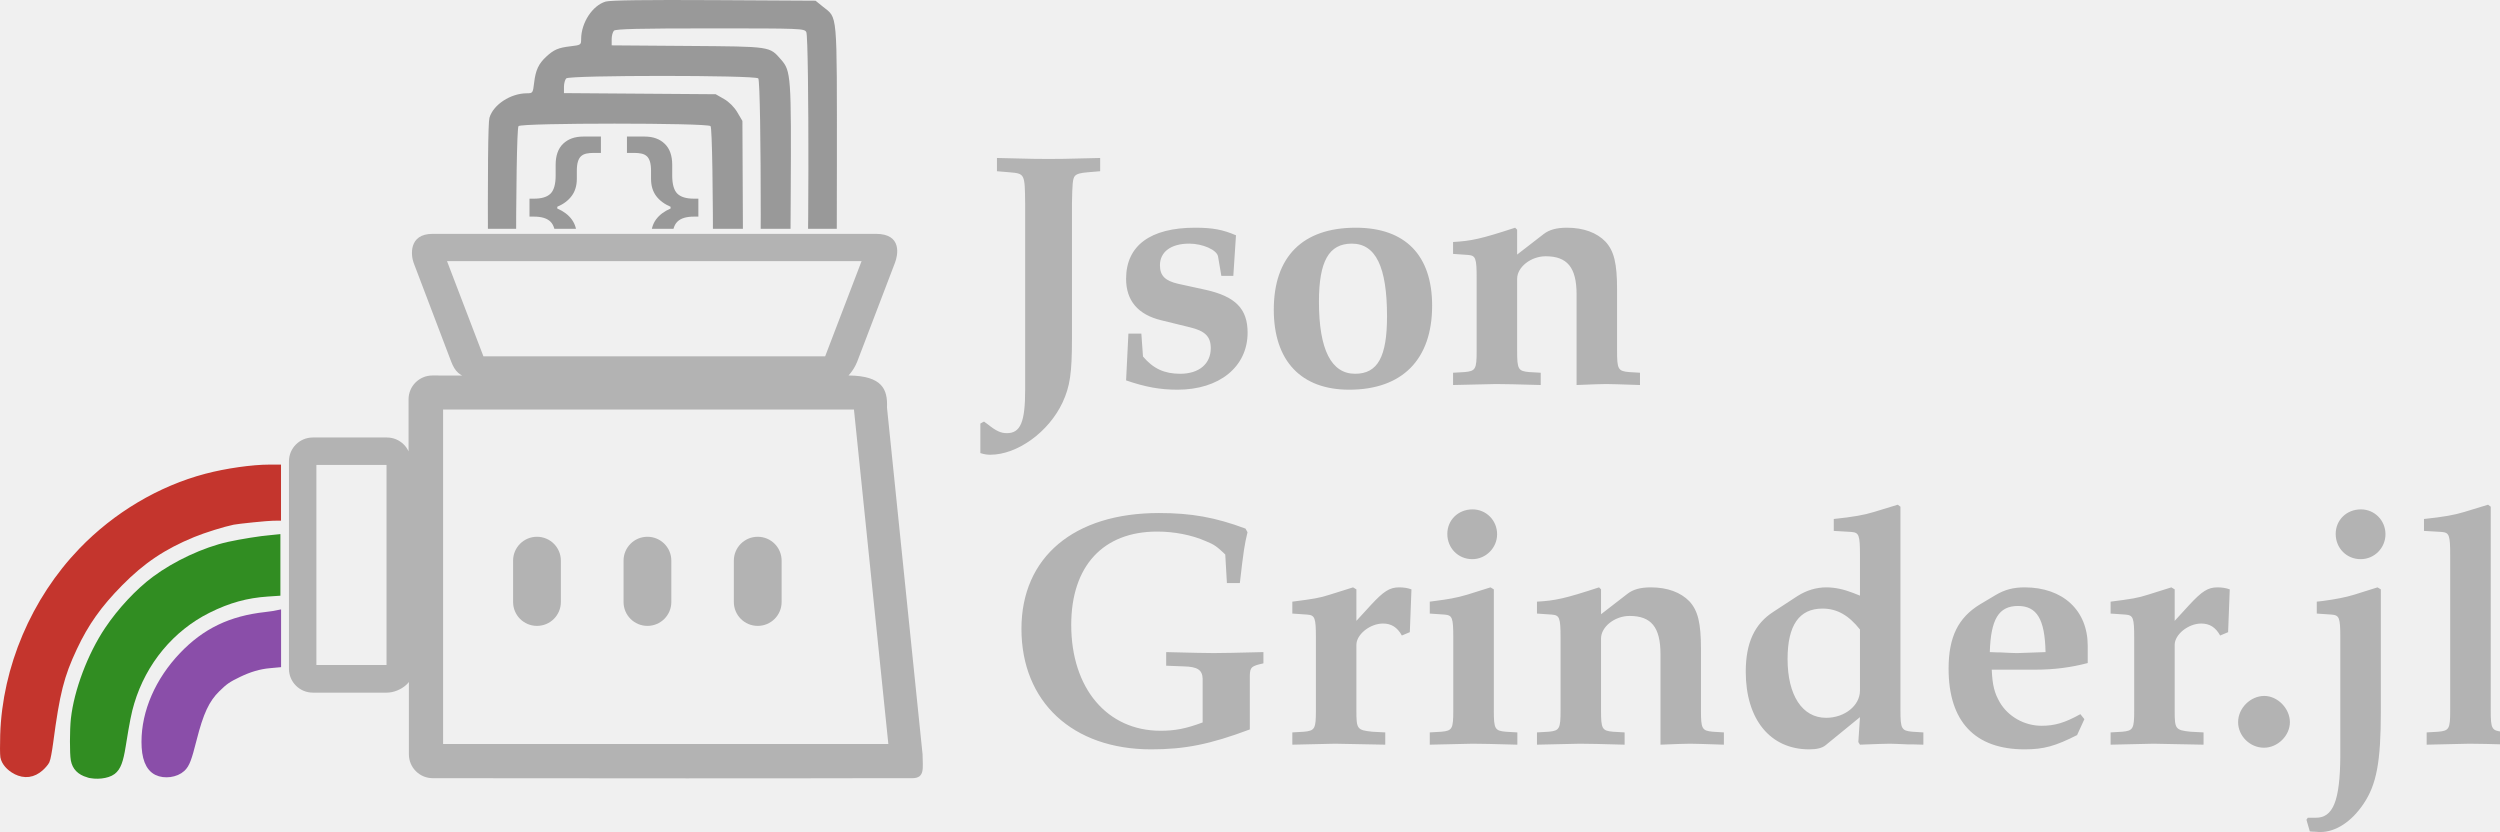
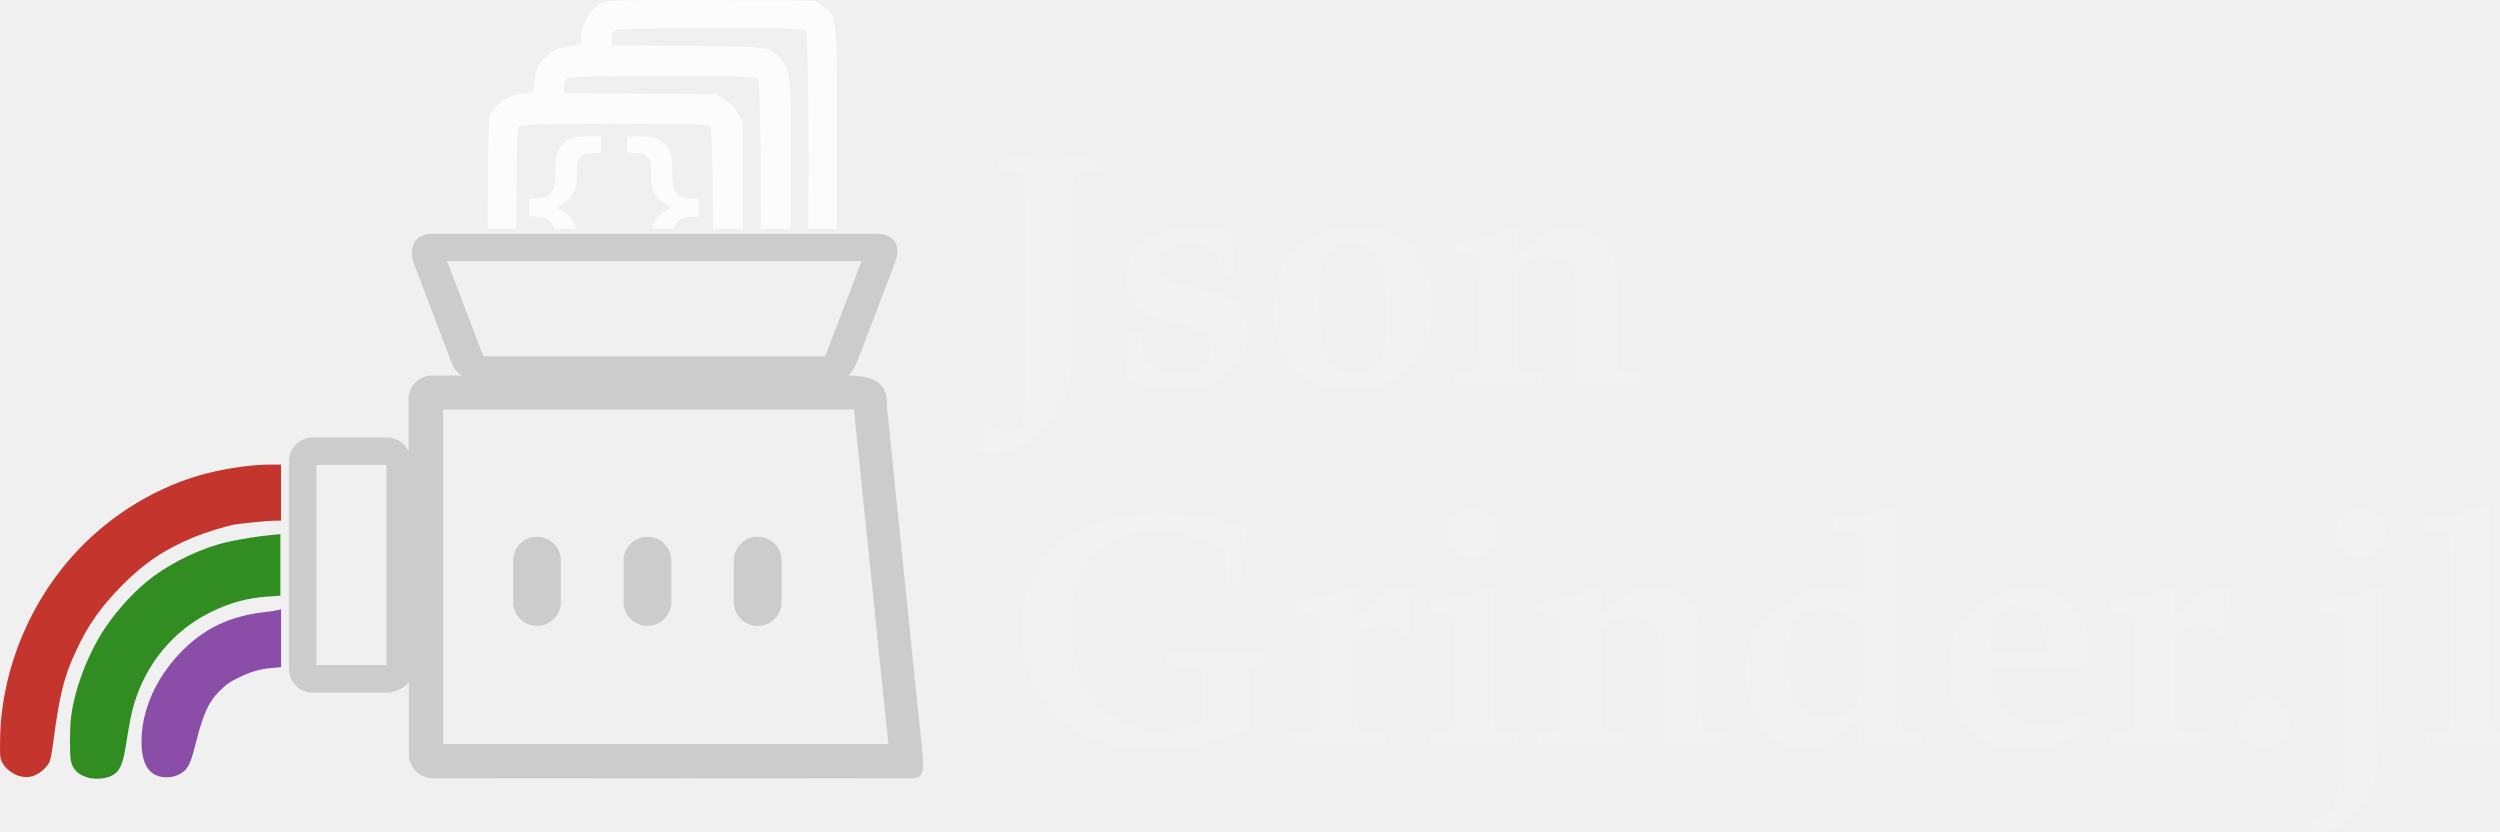
<svg xmlns="http://www.w3.org/2000/svg" height="213.63" width="642.632" xml:space="preserve" viewBox="0 0 642.632 213.63" y="0px" x="0px" id="Layer_1" version="1.1">
  <defs id="defs1128">
    <clipPath id="clipPath896" clipPathUnits="userSpaceOnUse">
      <rect y="143.024" x="267.656" height="128.339" width="234.029" id="rect898" style="display:block;fill:#ffffff;fill-opacity:1;stroke:#ffffff;stroke-width:10;stroke-miterlimit:4;stroke-dasharray:none;stroke-opacity:1" />
    </clipPath>
    <clipPath clipPathUnits="userSpaceOnUse" id="clipPath896-4">
      <rect style="display:none;fill:#ffffff;fill-opacity:1;stroke:#ffffff;stroke-width:10;stroke-miterlimit:4;stroke-dasharray:none;stroke-opacity:1" id="rect898-5" width="234.029" height="128.339" x="267.656" y="143.024" d="M 267.656,143.024 H 501.685 V 271.363 H 267.656 Z" />
    </clipPath>
    <clipPath id="clipath_lpe_path-effect2282" clipPathUnits="userSpaceOnUse">
      <rect y="143.024" x="267.656" height="128.339" width="234.029" id="rect2284" style="display:block;fill:#ffffff;fill-opacity:1;stroke:#ffffff;stroke-width:10;stroke-miterlimit:4;stroke-dasharray:none;stroke-opacity:1" />
    </clipPath>
    <clipPath clipPathUnits="userSpaceOnUse" id="clipPath896-1">
      <rect style="display:none;fill:#ffffff;fill-opacity:1;stroke:#ffffff;stroke-width:10;stroke-miterlimit:4;stroke-dasharray:none;stroke-opacity:1" id="rect898-1" width="234.029" height="128.339" x="267.656" y="143.024" d="M 267.656,143.024 H 501.685 V 271.363 H 267.656 Z" />
      <path id="lpe_path-effect900-1" style="fill-rule:evenodd" class="powerclip" d="M 284.965,-5 H 500.988 V 258.338 H 284.965 Z M 267.656,143.024 V 271.363 H 501.685 V 143.024 Z" />
    </clipPath>
    <clipPath id="clipath_lpe_path-effect2432" clipPathUnits="userSpaceOnUse">
      <rect y="143.024" x="267.656" height="128.339" width="234.029" id="rect2434" style="display:block;fill:#ffffff;fill-opacity:1;stroke:#ffffff;stroke-width:10;stroke-miterlimit:4;stroke-dasharray:none;stroke-opacity:1" />
    </clipPath>
    <clipPath clipPathUnits="userSpaceOnUse" id="clipPath896-5">
      <rect style="display:none;fill:#ffffff;fill-opacity:1;stroke:#ffffff;stroke-width:10;stroke-miterlimit:4;stroke-dasharray:none;stroke-opacity:1" id="rect898-54" width="234.029" height="128.339" x="267.656" y="143.024" d="M 267.656,143.024 H 501.685 V 271.363 H 267.656 Z" />
      <path id="lpe_path-effect900-4" style="fill-rule:evenodd" class="powerclip" d="M 284.965,-5 H 500.988 V 258.338 H 284.965 Z M 267.656,143.024 V 271.363 H 501.685 V 143.024 Z" />
    </clipPath>
    <clipPath id="clipath_lpe_path-effect2573" clipPathUnits="userSpaceOnUse">
      <rect y="143.024" x="267.656" height="128.339" width="234.029" id="rect2575" style="display:block;fill:#ffffff;fill-opacity:1;stroke:#ffffff;stroke-width:10;stroke-miterlimit:4;stroke-dasharray:none;stroke-opacity:1" />
    </clipPath>
    <clipPath id="clipath_lpe_path-effect1674" clipPathUnits="userSpaceOnUse">
      <rect d="M 283.545,135.045 H 500.575 V 301.738 H 283.545 Z" ry="0" y="135.045" x="283.545" height="166.693" width="217.03" id="rect1683" style="display:none;fill:#ffffff;fill-opacity:1;stroke:#ffffff;stroke-width:1.09" />
    </clipPath>
    <clipPath id="clipath_lpe_path-effect1676" clipPathUnits="userSpaceOnUse">
      <rect style="display:block;fill:#ffffff;fill-opacity:1;stroke:#ffffff;stroke-width:0.999" id="rect1688" width="211.182" height="143.917" x="344.874" y="140.774" ry="0" />
    </clipPath>
    <clipPath clipPathUnits="userSpaceOnUse" id="clipath_lpe_path-effect1672">
      <rect style="display:block;fill:#ffffff;fill-opacity:1;stroke:#ffffff;stroke-width:1.09" id="rect1731" width="217.03" height="166.693" x="283.545" y="135.045" ry="0" />
    </clipPath>
    <clipPath id="clipPath881" clipPathUnits="userSpaceOnUse">
      <rect d="M 283.545,135.045 H 500.575 V 301.738 H 283.545 Z" ry="0" y="135.045" x="283.545" height="166.693" width="217.03" id="rect883" style="display:none;fill:#ffffff;fill-opacity:1;stroke:#ffffff;stroke-width:1.09" />
    </clipPath>
    <clipPath id="clipPath889" clipPathUnits="userSpaceOnUse">
      <rect style="display:block;fill:#ffffff;fill-opacity:1;stroke:#ffffff;stroke-width:0.999" id="rect891" width="211.182" height="143.917" x="344.874" y="140.774" ry="0" />
    </clipPath>
    <clipPath clipPathUnits="userSpaceOnUse" id="clipath_lpe_path-effect900">
      <rect style="display:block;fill:#ffffff;fill-opacity:1;stroke:#ffffff;stroke-width:1.09" id="rect1859" width="217.03" height="166.693" x="283.545" y="135.045" ry="0" />
      <path id="lpe_path-effect900-3" style="fill-rule:evenodd" class="powerclip" d="M 284.965,-5 H 500.988 V 258.338 H 284.965 Z" />
    </clipPath>
    <clipPath id="clipPath881-0" clipPathUnits="userSpaceOnUse">
      <rect d="M 283.545,135.045 H 500.575 V 301.738 H 283.545 Z" ry="0" y="135.045" x="283.545" height="166.693" width="217.03" id="rect883-7" style="display:none;fill:#ffffff;fill-opacity:1;stroke:#ffffff;stroke-width:1.09" />
      <path d="M 284.965,-5 H 500.988 V 258.338 H 284.965 Z" class="powerclip" style="fill-rule:evenodd" id="lpe_path-effect885" />
    </clipPath>
    <clipPath id="clipPath889-8" clipPathUnits="userSpaceOnUse">
      <rect style="display:none;fill:#ffffff;fill-opacity:1;stroke:#ffffff;stroke-width:0.999" id="rect891-2" width="211.182" height="143.917" x="344.874" y="140.774" ry="0" />
      <path d="M 370.029,88.773 H 477.027 V 171.224 H 370.029 Z M 344.874,140.774 V 284.691 H 556.055 V 140.774 Z" class="powerclip" style="fill-rule:evenodd" id="lpe_path-effect893" />
    </clipPath>
    <clipPath clipPathUnits="userSpaceOnUse" id="clipath_lpe_path-effect900-7">
      <rect style="display:none;fill:#ffffff;fill-opacity:1;stroke:#ffffff;stroke-width:1.09" id="rect1859-5" width="217.03" height="166.693" x="283.545" y="135.045" ry="0" d="M 283.545,135.045 H 500.575 V 301.738 H 283.545 Z" />
      <path id="lpe_path-effect900" style="fill-rule:evenodd" class="powerclip" d="M 284.965,-5 H 500.988 V 258.338 H 284.965 Z" />
    </clipPath>
    <clipPath id="clipath_lpe_path-effect2060" clipPathUnits="userSpaceOnUse">
      <rect d="M 283.545,135.045 H 500.575 V 301.738 H 283.545 Z" ry="0" y="135.045" x="283.545" height="166.693" width="217.03" id="rect2066" style="display:none;fill:#ffffff;fill-opacity:1;stroke:#ffffff;stroke-width:1.09" />
      <path d="M 284.965,-5 H 500.988 V 258.338 H 284.965 Z m -1.42,140.045 V 301.738 H 500.575 V 135.045 Z" class="powerclip" style="fill-rule:evenodd" id="lpe_path-effect2060" />
    </clipPath>
    <clipPath clipPathUnits="userSpaceOnUse" id="clipath_lpe_path-effect2062">
      <rect style="display:none;fill:#ffffff;fill-opacity:1;stroke:#ffffff;stroke-width:1.09" id="rect2071" width="217.03" height="166.693" x="283.545" y="135.045" ry="0" d="M 283.545,135.045 H 500.575 V 301.738 H 283.545 Z" />
      <path id="lpe_path-effect2062" style="fill-rule:evenodd" class="powerclip" d="M 284.965,-5 H 500.988 V 258.338 H 284.965 Z m -1.42,140.045 V 301.738 H 500.575 V 135.045 Z" />
    </clipPath>
    <clipPath clipPathUnits="userSpaceOnUse" id="clipath_lpe_path-effect2064">
      <rect ry="0" y="140.774" x="344.874" height="143.917" width="211.182" id="rect2076" style="display:none;fill:#ffffff;fill-opacity:1;stroke:#ffffff;stroke-width:0.999" />
      <path id="lpe_path-effect2064" style="fill-rule:evenodd" class="powerclip" d="M 370.029,88.773 H 477.027 V 171.224 H 370.029 Z M 344.874,140.774 V 284.691 H 556.055 V 140.774 Z" />
    </clipPath>
  </defs>
  <g transform="translate(371.2907,-73.36169)" id="g1095">
</g>
  <g transform="translate(371.2907,-73.36169)" id="g1097">
</g>
  <g transform="translate(371.2907,-73.36169)" id="g1099">
</g>
  <g transform="translate(371.2907,-73.36169)" id="g1101">
</g>
  <g transform="translate(371.2907,-73.36169)" id="g1103">
</g>
  <g transform="translate(371.2907,-73.36169)" id="g1105">
</g>
  <g transform="translate(371.2907,-73.36169)" id="g1107">
</g>
  <g transform="translate(371.2907,-73.36169)" id="g1109">
</g>
  <g transform="translate(371.2907,-73.36169)" id="g1111">
</g>
  <g transform="translate(371.2907,-73.36169)" id="g1113">
</g>
  <g transform="translate(371.2907,-73.36169)" id="g1115">
</g>
  <g transform="translate(371.2907,-73.36169)" id="g1117">
</g>
  <g transform="translate(371.2907,-73.36169)" id="g1119">
</g>
  <g transform="translate(371.2907,-73.36169)" id="g1121">
</g>
  <g transform="translate(371.2907,-73.36169)" id="g1123">
</g>
  <g id="g1095-2" transform="matrix(0.5337479,0,0,0.5337479,302.8496,117.2656)" />
  <g id="g1097-5" transform="matrix(0.5337479,0,0,0.5337479,302.8496,117.2656)" />
  <g id="g1099-8" transform="matrix(0.5337479,0,0,0.5337479,302.8496,117.2656)" />
  <g id="g1101-3" transform="matrix(0.5337479,0,0,0.5337479,302.8496,117.2656)" />
  <g id="g1103-4" transform="matrix(0.5337479,0,0,0.5337479,302.8496,117.2656)" />
  <g id="g1105-3" transform="matrix(0.5337479,0,0,0.5337479,302.8496,117.2656)" />
  <g id="g1107-3" transform="matrix(0.5337479,0,0,0.5337479,302.8496,117.2656)" />
  <g id="g1109-9" transform="matrix(0.5337479,0,0,0.5337479,302.8496,117.2656)" />
  <g id="g1111-4" transform="matrix(0.5337479,0,0,0.5337479,302.8496,117.2656)" />
  <g id="g1113-2" transform="matrix(0.5337479,0,0,0.5337479,302.8496,117.2656)" />
  <g id="g1115-3" transform="matrix(0.5337479,0,0,0.5337479,302.8496,117.2656)" />
  <g id="g1117-3" transform="matrix(0.5337479,0,0,0.5337479,302.8496,117.2656)" />
  <g id="g1119-4" transform="matrix(0.5337479,0,0,0.5337479,302.8496,117.2656)" />
  <g id="g1121-5" transform="matrix(0.5337479,0,0,0.5337479,302.8496,117.2656)" />
  <g id="g1123-7" transform="matrix(0.5337479,0,0,0.5337479,302.8496,117.2656)" />
  <g id="g1095-0" transform="matrix(0.6442562,0,0,0.6442562,-9.715511,-39.7778)" />
  <g id="g1097-2" transform="matrix(0.6442562,0,0,0.6442562,-9.715511,-39.7778)" />
  <g id="g1099-6" transform="matrix(0.6442562,0,0,0.6442562,-9.715511,-39.7778)" />
  <g id="g1101-2" transform="matrix(0.6442562,0,0,0.6442562,-9.715511,-39.7778)" />
  <g id="g1103-6" transform="matrix(0.6442562,0,0,0.6442562,-9.715511,-39.7778)" />
  <g id="g1105-4" transform="matrix(0.6442562,0,0,0.6442562,-9.715511,-39.7778)" />
  <g id="g1107-2" transform="matrix(0.6442562,0,0,0.6442562,-9.715511,-39.7778)" />
  <g id="g1109-5" transform="matrix(0.6442562,0,0,0.6442562,-9.715511,-39.7778)" />
  <g id="g1111-46" transform="matrix(0.6442562,0,0,0.6442562,-9.715511,-39.7778)" />
  <g id="g1113-5" transform="matrix(0.6442562,0,0,0.6442562,-9.715511,-39.7778)" />
  <g id="g1115-4" transform="matrix(0.6442562,0,0,0.6442562,-9.715511,-39.7778)" />
  <g id="g1117-4" transform="matrix(0.6442562,0,0,0.6442562,-9.715511,-39.7778)" />
  <g id="g1119-0" transform="matrix(0.6442562,0,0,0.6442562,-9.715511,-39.7778)" />
  <g id="g1121-6" transform="matrix(0.6442562,0,0,0.6442562,-9.715511,-39.7778)" />
  <g id="g1123-5" transform="matrix(0.6442562,0,0,0.6442562,-9.715511,-39.7778)" />
  <g id="g1095-4" transform="matrix(0.6055494,0,0,0.6055494,7.57294,-26.71222)" />
  <g id="g1097-6" transform="matrix(0.6055494,0,0,0.6055494,7.57294,-26.71222)" />
  <g id="g1099-84" transform="matrix(0.6055494,0,0,0.6055494,7.57294,-26.71222)" />
  <g id="g1101-9" transform="matrix(0.6055494,0,0,0.6055494,7.57294,-26.71222)" />
  <g id="g1103-3" transform="matrix(0.6055494,0,0,0.6055494,7.57294,-26.71222)" />
  <g id="g1105-2" transform="matrix(0.6055494,0,0,0.6055494,7.57294,-26.71222)" />
  <g id="g1107-6" transform="matrix(0.6055494,0,0,0.6055494,7.57294,-26.71222)" />
  <g id="g1109-2" transform="matrix(0.6055494,0,0,0.6055494,7.57294,-26.71222)" />
  <g id="g1111-2" transform="matrix(0.6055494,0,0,0.6055494,7.57294,-26.71222)" />
  <g id="g1113-4" transform="matrix(0.6055494,0,0,0.6055494,7.57294,-26.71222)" />
  <g id="g1115-6" transform="matrix(0.6055494,0,0,0.6055494,7.57294,-26.71222)" />
  <g id="g1117-5" transform="matrix(0.6055494,0,0,0.6055494,7.57294,-26.71222)" />
  <g id="g1119-9" transform="matrix(0.6055494,0,0,0.6055494,7.57294,-26.71222)" />
  <g id="g1121-67" transform="matrix(0.6055494,0,0,0.6055494,7.57294,-26.71222)" />
  <g id="g1123-0" transform="matrix(0.6055494,0,0,0.6055494,7.57294,-26.71222)" />
-   <text id="text847-0" xml:space="preserve" style="line-height:1.25;fill:#b3b3b3;" font-size="85.333px" font-family="sans-serif" fill="#000000" y="191.171" x="258.55">
-     <tspan id="tspan845-2" font-weight="bold" font-family="Palatino" y="191.171" x="258.55" style="fill:#b3b3b3;">Grinder.jl</tspan>
-     <tspan id="tspan1471-4" font-weight="bold" font-family="Palatino" y="191.171" x="258.55" style="fill:#b3b3b3;" />
-     <tspan id="tspan1473-8" font-weight="bold" font-family="Palatino" y="191.171" x="258.55" style="fill:#b3b3b3;" />
+   <text id="text847-0" xml:space="preserve" style="line-height:1.25;fill:#f2f2f2;fill-opacity:1;" font-size="85.333px" font-family="sans-serif" fill="#000000" y="191.171" x="258.55">
+     <tspan id="tspan845-2" font-weight="bold" font-family="Palatino" y="191.171" x="258.55" style="fill:#f2f2f2;fill-opacity:1;">Grinder.jl</tspan>
+     <tspan id="tspan1471-4" font-weight="bold" font-family="Palatino" y="191.171" x="258.55" style="fill:#f2f2f2;fill-opacity:1;" />
+     <tspan id="tspan1473-8" font-weight="bold" font-family="Palatino" y="191.171" x="258.55" style="fill:#f2f2f2;fill-opacity:1;" />
  </text>
-   <text x="252.941" y="98.717" fill="#000000" font-family="sans-serif" font-size="85.333px" style="line-height:1.25;fill:#b3b3b3;" xml:space="preserve" id="text847-0-8">
-     <tspan x="252.941" y="98.717" font-family="Palatino" font-weight="bold" id="tspan845-2-0" style="fill:#b3b3b3;">Json</tspan>
+   <text x="252.941" y="98.717" fill="#000000" font-family="sans-serif" font-size="85.333px" style="line-height:1.25;fill:#f2f2f2;fill-opacity:1;" xml:space="preserve" id="text847-0-8">
+     <tspan x="252.941" y="98.717" font-family="Palatino" font-weight="bold" id="tspan845-2-0" style="fill:#f2f2f2;fill-opacity:1;">Json</tspan>
  </text>
-   <g clip-path="url(#clipath_lpe_path-effect2064)" aria-label="{}" transform="matrix(0.447553,0,0,0.5044136,-31.73836,-12.19693)" id="text3830" style="font-style:normal;font-weight:normal;font-size:88.866px;line-height:592.75;font-family:sans-serif;fill:#999999;fill-opacity:1;stroke:none;stroke-width:1.19">
-     <path d="m 416.052,166.224 h -10.191 q -7.215,0 -11.53,-3.682 -4.277,-3.645 -4.277,-10.712 v -5.467 q 0,-6.62 -2.938,-9.187 -2.938,-2.603 -9.484,-2.603 h -2.603 v -9.149 h 2.603 q 6.546,0 9.484,-2.566 2.938,-2.603 2.938,-9.224 v -5.467 q 0,-7.067 4.277,-10.712 4.314,-3.682 11.53,-3.682 h 10.191 v 8.331 h -4.24 q -2.232,0 -4.054,0.335 -1.785,0.335 -3.013,1.265 -1.265,0.967 -1.897,2.827 -0.632,1.822 -0.632,4.723 v 4.054 q 0,5.207 -2.938,8.703 -2.901,3.496 -8.294,5.542 v 0.893 q 5.393,2.046 8.294,5.542 2.938,3.496 2.938,8.703 v 4.054 q 0,2.901 0.632,4.723 0.632,1.86 1.897,2.827 1.19,0.967 3.013,1.265 1.822,0.335 4.054,0.335 h 4.24 z" style="font-style:normal;font-variant:normal;font-weight:bold;font-stretch:normal;font-size:76.171px;font-family:sans-serif;-inkscape-font-specification:'sans-serif Bold';fill:#999999;stroke-width:1.19" id="path875" />
-     <path d="m 472.027,134.573 h -2.603 q -6.546,0 -9.484,2.603 -2.938,2.566 -2.938,9.187 v 5.467 q 0,7.067 -4.314,10.712 -4.277,3.682 -11.493,3.682 H 431.004 v -8.331 h 4.24 q 2.232,0 4.017,-0.335 1.822,-0.335 3.05,-1.265 1.265,-0.967 1.897,-2.827 0.632,-1.822 0.632,-4.723 v -4.054 q 0,-5.207 2.901,-8.703 2.938,-3.496 8.331,-5.542 v -0.893 q -5.393,-2.046 -8.331,-5.542 -2.901,-3.496 -2.901,-8.703 v -4.054 q 0,-2.901 -0.632,-4.723 -0.632,-1.86 -1.897,-2.827 -1.227,-0.93 -3.05,-1.265 -1.785,-0.335 -4.017,-0.335 h -4.24 v -8.331 h 10.191 q 7.215,0 11.493,3.682 4.314,3.645 4.314,10.712 v 5.467 q 0,6.62 2.938,9.224 2.938,2.566 9.484,2.566 h 2.603 z" style="font-style:normal;font-variant:normal;font-weight:bold;font-stretch:normal;font-size:76.171px;font-family:sans-serif;-inkscape-font-specification:'sans-serif Bold';fill:#999999;stroke-width:1.19" id="path877" />
+   <g clip-path="url(#clipath_lpe_path-effect2064)" aria-label="{}" transform="matrix(0.447553,0,0,0.5044136,-31.73836,-12.19693)" id="text3830" style="font-style:normal;font-weight:normal;font-size:88.866px;line-height:592.75;font-family:sans-serif;fill:#fcfcfc;fill-opacity:1;stroke:none;stroke-width:1.19">
+     <path d="m 416.052,166.224 h -10.191 q -7.215,0 -11.53,-3.682 -4.277,-3.645 -4.277,-10.712 v -5.467 q 0,-6.62 -2.938,-9.187 -2.938,-2.603 -9.484,-2.603 h -2.603 v -9.149 h 2.603 q 6.546,0 9.484,-2.566 2.938,-2.603 2.938,-9.224 v -5.467 q 0,-7.067 4.277,-10.712 4.314,-3.682 11.53,-3.682 h 10.191 v 8.331 h -4.24 q -2.232,0 -4.054,0.335 -1.785,0.335 -3.013,1.265 -1.265,0.967 -1.897,2.827 -0.632,1.822 -0.632,4.723 v 4.054 q 0,5.207 -2.938,8.703 -2.901,3.496 -8.294,5.542 v 0.893 q 5.393,2.046 8.294,5.542 2.938,3.496 2.938,8.703 v 4.054 q 0,2.901 0.632,4.723 0.632,1.86 1.897,2.827 1.19,0.967 3.013,1.265 1.822,0.335 4.054,0.335 h 4.24 z" style="font-style:normal;font-variant:normal;font-weight:bold;font-stretch:normal;font-size:76.171px;font-family:sans-serif;-inkscape-font-specification:'sans-serif Bold';fill:#fcfcfc;stroke-width:1.19;fill-opacity:1" id="path875" />
+     <path d="m 472.027,134.573 h -2.603 q -6.546,0 -9.484,2.603 -2.938,2.566 -2.938,9.187 v 5.467 q 0,7.067 -4.314,10.712 -4.277,3.682 -11.493,3.682 H 431.004 v -8.331 h 4.24 q 2.232,0 4.017,-0.335 1.822,-0.335 3.05,-1.265 1.265,-0.967 1.897,-2.827 0.632,-1.822 0.632,-4.723 v -4.054 q 0,-5.207 2.901,-8.703 2.938,-3.496 8.331,-5.542 v -0.893 q -5.393,-2.046 -8.331,-5.542 -2.901,-3.496 -2.901,-8.703 v -4.054 q 0,-2.901 -0.632,-4.723 -0.632,-1.86 -1.897,-2.827 -1.227,-0.93 -3.05,-1.265 -1.785,-0.335 -4.017,-0.335 h -4.24 v -8.331 h 10.191 q 7.215,0 11.493,3.682 4.314,3.645 4.314,10.712 v 5.467 q 0,6.62 2.938,9.224 2.938,2.566 9.484,2.566 h 2.603 z" style="font-style:normal;font-variant:normal;font-weight:bold;font-stretch:normal;font-size:76.171px;font-family:sans-serif;-inkscape-font-specification:'sans-serif Bold';fill:#fcfcfc;stroke-width:1.19;fill-opacity:1" id="path877" />
  </g>
-   <path clip-path="url(#clipath_lpe_path-effect2062)" style="fill:#999999;stroke-width:1.127" d="m 301.092,251.246 c -2.143,-1.15 -5.431,-3.985 -7.305,-6.3 l -3.408,-4.21 -0.338,-83.545 c -0.228,-56.346 0.05,-84.88 0.853,-87.646 2.259,-7.779 12.481,-14.464 22.143,-14.481 3.416,-0.006 3.525,-0.168 4.246,-6.3 0.861,-7.325 2.632,-11.144 7.074,-15.256 4.546,-4.207 7.176,-5.341 14.346,-6.184 6.155,-0.723 6.315,-0.831 6.321,-4.248 0.017,-9.659 6.7,-19.88 14.481,-22.147 2.731,-0.796 24.11,-1.081 63.988,-0.853 l 59.887,0.342 4.21,3.408 c 8.943,7.24 8.39,1.021 8.39,94.342 0,67.279 -0.29,83.835 -1.522,86.782 -3.095,7.407 -12.57,13.161 -21.7,13.177 -3.418,0.006 -3.525,0.166 -4.248,6.321 -0.843,7.17 -1.976,9.8 -6.184,14.346 -4.111,4.442 -7.931,6.214 -15.256,7.074 -6.132,0.721 -6.293,0.83 -6.3,4.246 -0.01,5.865 -2.188,11.81 -5.855,15.987 -6.624,7.544 -3.635,7.234 -69.863,7.234 -56.351,0 -60.305,-0.129 -63.962,-2.09 z m 120.309,-16.161 c 1.956,-1.956 1.956,-158.696 0,-160.651 -1.948,-1.948 -111.387,-1.948 -113.335,0 -1.956,1.956 -1.956,158.696 0,160.651 1.948,1.948 111.387,1.948 113.335,0 z m 28.165,-28.165 c 1.956,-1.956 1.956,-158.696 0,-160.651 -1.948,-1.948 -111.387,-1.948 -113.335,0 -0.744,0.744 -1.352,3.003 -1.352,5.021 v 3.669 l 44.782,0.33 44.782,0.33 4.898,2.804 c 3.018,1.728 6.046,4.756 7.886,7.886 l 2.988,5.082 0.315,68.44 0.315,68.44 h 3.684 c 2.026,0 4.293,-0.608 5.036,-1.352 z m 28.165,-28.165 c 1.787,-1.787 1.967,-156.496 0.186,-159.824 -1.129,-2.109 -2.948,-2.179 -56.667,-2.179 -41.665,0 -55.838,0.337 -56.853,1.352 -0.744,0.744 -1.352,2.998 -1.352,5.01 v 3.658 l 44.782,0.341 c 49.682,0.379 48.259,0.17 55.221,8.099 5.847,6.66 6.063,9.704 5.681,80.398 l -0.348,64.497 3.999,-2e-4 c 2.2,-1.3e-4 4.608,-0.609 5.351,-1.352 z" id="path3826" transform="matrix(0.4354931,0,0,0.4354931,-0.8709882,0)" />
+   <path clip-path="url(#clipath_lpe_path-effect2062)" style="fill:#fcfcfc;stroke-width:1.127;fill-opacity:1" d="m 301.092,251.246 c -2.143,-1.15 -5.431,-3.985 -7.305,-6.3 l -3.408,-4.21 -0.338,-83.545 c -0.228,-56.346 0.05,-84.88 0.853,-87.646 2.259,-7.779 12.481,-14.464 22.143,-14.481 3.416,-0.006 3.525,-0.168 4.246,-6.3 0.861,-7.325 2.632,-11.144 7.074,-15.256 4.546,-4.207 7.176,-5.341 14.346,-6.184 6.155,-0.723 6.315,-0.831 6.321,-4.248 0.017,-9.659 6.7,-19.88 14.481,-22.147 2.731,-0.796 24.11,-1.081 63.988,-0.853 l 59.887,0.342 4.21,3.408 c 8.943,7.24 8.39,1.021 8.39,94.342 0,67.279 -0.29,83.835 -1.522,86.782 -3.095,7.407 -12.57,13.161 -21.7,13.177 -3.418,0.006 -3.525,0.166 -4.248,6.321 -0.843,7.17 -1.976,9.8 -6.184,14.346 -4.111,4.442 -7.931,6.214 -15.256,7.074 -6.132,0.721 -6.293,0.83 -6.3,4.246 -0.01,5.865 -2.188,11.81 -5.855,15.987 -6.624,7.544 -3.635,7.234 -69.863,7.234 -56.351,0 -60.305,-0.129 -63.962,-2.09 z m 120.309,-16.161 c 1.956,-1.956 1.956,-158.696 0,-160.651 -1.948,-1.948 -111.387,-1.948 -113.335,0 -1.956,1.956 -1.956,158.696 0,160.651 1.948,1.948 111.387,1.948 113.335,0 z m 28.165,-28.165 c 1.956,-1.956 1.956,-158.696 0,-160.651 -1.948,-1.948 -111.387,-1.948 -113.335,0 -0.744,0.744 -1.352,3.003 -1.352,5.021 v 3.669 l 44.782,0.33 44.782,0.33 4.898,2.804 c 3.018,1.728 6.046,4.756 7.886,7.886 l 2.988,5.082 0.315,68.44 0.315,68.44 h 3.684 c 2.026,0 4.293,-0.608 5.036,-1.352 z m 28.165,-28.165 c 1.787,-1.787 1.967,-156.496 0.186,-159.824 -1.129,-2.109 -2.948,-2.179 -56.667,-2.179 -41.665,0 -55.838,0.337 -56.853,1.352 -0.744,0.744 -1.352,2.998 -1.352,5.01 v 3.658 l 44.782,0.341 c 49.682,0.379 48.259,0.17 55.221,8.099 5.847,6.66 6.063,9.704 5.681,80.398 l -0.348,64.497 3.999,-2e-4 c 2.2,-1.3e-4 4.608,-0.609 5.351,-1.352 z" id="path3826" transform="matrix(0.4354931,0,0,0.4354931,-0.8709882,0)" />
  <path id="path3135" d="m 40.738,196.994 c -2.206,-1.212 -2.68,-6.925 -1.091,-13.132 1.915,-7.478 7.831,-15.411 14.632,-19.621 4.141,-2.563 8.126,-3.833 14.271,-4.548 l 1.336,-0.156 v 4.898 4.898 l -1.657,0.126 c -3.701,0.282 -9.032,2.548 -12.185,5.179 -4.142,3.455 -6.369,7.986 -8.285,16.857 -0.743,3.44 -1.41,4.809 -2.665,5.468 -1.252,0.658 -3.19,0.671 -4.356,0.031 z" style="fill:#8a4ea9;fill-opacity:1;stroke:#8a4ea9;stroke-width:2.182;stroke-miterlimit:4;stroke-dasharray:none;stroke-opacity:1" />
  <path id="path3195" d="m 22.686,198.751 c -2,-0.624 -3.046,-1.698 -3.382,-3.474 -0.29,-1.528 -0.278,-7.678 0.019,-10.384 0.79,-7.181 4.244,-16.337 8.627,-22.87 3.277,-4.885 7.797,-9.726 12.012,-12.865 5.331,-3.971 12.74,-7.419 18.861,-8.777 3.164,-0.702 8.418,-1.541 10.691,-1.707 l 1.453,-0.15 v 6.781 6.781 l -2.227,0.151 c -5.316,0.361 -10.028,1.595 -15.405,4.288 -9.537,4.778 -16.72,13.432 -19.886,23.959 -0.742,2.468 -1.199,4.759 -2.245,11.255 -0.616,3.828 -1.224,5.424 -2.409,6.328 -1.279,0.976 -4.143,1.296 -6.108,0.683 z" style="fill:#318d22;fill-opacity:1;stroke:#318d22;stroke-width:2.224;stroke-miterlimit:4;stroke-dasharray:none;stroke-opacity:1" />
  <path id="path3187" d="m 40.481,198.068 c -1.914,-0.954 -2.866,-3.403 -2.866,-7.372 0,-7.634 3.462,-15.578 9.579,-21.982 5.781,-6.052 12.249,-9.166 21.071,-10.143 0.754,-0.084 1.679,-0.211 2.056,-0.283 l 0.685,-0.131 v 6.1 6.1 l -1.807,0.167 c -2.647,0.245 -5.22,1 -8.036,2.359 -2.817,1.36 -3.634,1.925 -5.673,3.93 -2.822,2.774 -4.392,6.131 -6.182,13.212 -1.253,4.958 -1.761,6.285 -2.764,7.22 -1.453,1.355 -4.238,1.733 -6.064,0.823 z" style="fill:#8a4ea9;fill-opacity:1;stroke:#8a4ea9;stroke-width:2.492;stroke-miterlimit:4;stroke-dasharray:none;stroke-opacity:1" />
  <path id="path3141" d="m 4.283,197.84 c -1.575,-0.818 -2.71,-2.123 -2.935,-3.376 -0.094,-0.522 -0.108,-2.996 -0.032,-5.499 0.525,-17.172 7.884,-34.485 20.013,-47.084 8.727,-9.065 20.011,-15.769 31.767,-18.874 5.141,-1.358 11.795,-2.309 16.197,-2.316 l 1.675,-0.002 v 5.946 5.946 l -0.682,0.001 c -1.416,0.002 -9.175,0.782 -10.483,1.053 -2.646,0.548 -7.542,2.081 -10.392,3.253 -7.664,3.152 -13.16,6.84 -18.944,12.711 -5.474,5.555 -8.835,10.297 -11.854,16.719 -3.381,7.191 -4.503,11.627 -6.209,24.529 -0.28,2.116 -0.668,4.169 -0.864,4.563 -0.195,0.393 -0.825,1.134 -1.4,1.647 -1.787,1.594 -3.781,1.86 -5.856,0.783 z" style="fill:#c4352d;fill-opacity:1;stroke:#c4352d;stroke-width:2.533;stroke-miterlimit:4;stroke-dasharray:none;stroke-opacity:1" />
  <path id="path3133" d="m 23.899,197.245 c -1.291,-0.236 -2.239,-0.764 -2.703,-1.504 -0.589,-0.939 -0.516,-8.956 0.114,-12.69 0.759,-4.492 2.86,-10.628 5.208,-15.211 3.113,-6.076 7.886,-11.954 13.249,-16.317 4.861,-3.955 11.78,-7.458 17.924,-9.074 3.131,-0.824 10.043,-2.012 11.705,-2.012 h 0.49 v 4.979 4.979 l -2.298,0.132 c -6.293,0.362 -14.138,3.199 -19.83,7.171 -6.126,4.275 -11.005,10.192 -14.102,17.103 -1.93,4.308 -2.943,8.166 -3.847,14.661 -0.3,2.153 -0.692,4.429 -0.871,5.057 -0.394,1.383 -1.191,2.425 -1.978,2.587 -1.322,0.273 -2.131,0.31 -3.062,0.139 z" style="fill:#000000;fill-opacity:0;stroke:#318d22;stroke-width:3.682;stroke-miterlimit:4;stroke-dasharray:none;stroke-opacity:1" />
-   <g transform="matrix(0.4354931,0,0,0.4354931,60.95011,-14.16099)" id="g1081" style="fill:#b3b3b3">
-     <g id="g1079" style="fill:#b3b3b3">
-       <path id="path1077" d="m 177,349.35 c -7.8,0 -14.1,6.3 -14.1,14.1 v 24.4 c 0,7.8 6.3,14.1 14.1,14.1 7.8,0 14.1,-6.3 14.1,-14.1 v -24.4 c 0,-7.8 -6.3,-14.1 -14.1,-14.1 z" style="fill:#b3b3b3" />
+   <g transform="matrix(0.4354931,0,0,0.4354931,60.95011,-14.16099)" id="g1081" style="fill:#cccccc;fill-opacity:1">
+     <g id="g1079" style="fill:#cccccc;fill-opacity:1">
+       <path id="path1077" d="m 177,349.35 c -7.8,0 -14.1,6.3 -14.1,14.1 v 24.4 c 0,7.8 6.3,14.1 14.1,14.1 7.8,0 14.1,-6.3 14.1,-14.1 v -24.4 c 0,-7.8 -6.3,-14.1 -14.1,-14.1 z" style="fill:#cccccc;fill-opacity:1" />
    </g>
  </g>
-   <g transform="matrix(0.4354931,0,0,0.4354931,60.95011,-14.16099)" id="g1087" style="fill:#b3b3b3">
-     <g id="g1085" style="fill:#b3b3b3">
-       <path id="path1083" d="m 242.2,349.35 c -7.8,0 -14.1,6.3 -14.1,14.1 v 24.4 c 0,7.8 6.3,14.1 14.1,14.1 7.8,0 14.1,-6.3 14.1,-14.1 v -24.4 c 0,-7.8 -6.3,-14.1 -14.1,-14.1 z" style="fill:#b3b3b3" />
+   <g transform="matrix(0.4354931,0,0,0.4354931,60.95011,-14.16099)" id="g1087" style="fill:#cccccc;fill-opacity:1">
+     <g id="g1085" style="fill:#cccccc;fill-opacity:1">
+       <path id="path1083" d="m 242.2,349.35 c -7.8,0 -14.1,6.3 -14.1,14.1 v 24.4 c 0,7.8 6.3,14.1 14.1,14.1 7.8,0 14.1,-6.3 14.1,-14.1 v -24.4 c 0,-7.8 -6.3,-14.1 -14.1,-14.1 z" style="fill:#cccccc;fill-opacity:1" />
    </g>
  </g>
-   <g transform="matrix(0.4354931,0,0,0.4354931,60.95011,-14.16099)" id="g1093" style="fill:#b3b3b3">
-     <g id="g1091" style="fill:#b3b3b3">
-       <path id="path1089" d="m 307.3,349.35 c -7.8,0 -14.1,6.3 -14.1,14.1 v 24.4 c 0,7.8 6.3,14.1 14.1,14.1 7.8,0 14.1,-6.3 14.1,-14.1 v -24.4 c 0,-7.8 -6.3,-14.1 -14.1,-14.1 z" style="fill:#b3b3b3" />
+   <g transform="matrix(0.4354931,0,0,0.4354931,60.95011,-14.16099)" id="g1093" style="fill:#cccccc;fill-opacity:1">
+     <g id="g1091" style="fill:#cccccc;fill-opacity:1">
+       <path id="path1089" d="m 307.3,349.35 c -7.8,0 -14.1,6.3 -14.1,14.1 v 24.4 c 0,7.8 6.3,14.1 14.1,14.1 7.8,0 14.1,-6.3 14.1,-14.1 v -24.4 c 0,-7.8 -6.3,-14.1 -14.1,-14.1 z" style="fill:#cccccc;fill-opacity:1" />
    </g>
  </g>
  <g transform="matrix(0.4132099,0,0,0.4132099,68.90268,37.17508)" id="g1095-5" />
  <g transform="matrix(0.4132099,0,0,0.4132099,68.90268,37.17508)" id="g1097-9" />
  <g transform="matrix(0.4132099,0,0,0.4132099,68.90268,37.17508)" id="g1099-5" />
  <g transform="matrix(0.4132099,0,0,0.4132099,68.90268,37.17508)" id="g1101-36" />
  <g transform="matrix(0.4132099,0,0,0.4132099,68.90268,37.17508)" id="g1103-0" />
  <g transform="matrix(0.4132099,0,0,0.4132099,68.90268,37.17508)" id="g1105-1" />
  <g transform="matrix(0.4132099,0,0,0.4132099,68.90268,37.17508)" id="g1107-7" />
  <g transform="matrix(0.4132099,0,0,0.4132099,68.90268,37.17508)" id="g1109-6" />
  <g transform="matrix(0.4132099,0,0,0.4132099,68.90268,37.17508)" id="g1111-48" />
  <g transform="matrix(0.4132099,0,0,0.4132099,68.90268,37.17508)" id="g1113-3" />
  <g transform="matrix(0.4132099,0,0,0.4132099,68.90268,37.17508)" id="g1115-40" />
  <g transform="matrix(0.4132099,0,0,0.4132099,68.90268,37.17508)" id="g1117-1" />
  <g transform="matrix(0.4132099,0,0,0.4132099,68.90268,37.17508)" id="g1119-3" />
  <g transform="matrix(0.4132099,0,0,0.4132099,68.90268,37.17508)" id="g1121-4" />
  <g transform="matrix(0.4132099,0,0,0.4132099,68.90268,37.17508)" id="g1123-1" />
-   <g transform="matrix(0.4354931,0,0,0.4354931,62.07912,25.03338)" style="stroke:#c1352d;stroke-opacity:0;fill:#b3b3b3" id="g1075">
-     <g style="stroke:#c1352d;stroke-opacity:0;fill:#b3b3b3" id="g1073">
-       <path style="stroke:#c1352d;stroke-opacity:0;fill:#b3b3b3" id="path1071" d="m 358.8,164.15 c -116.621,-9.421 -13.105,35.259 4.6,-8.1 l 22.3,-58.4 c 1.7,-4.3 4.5,-17.1 -11.2,-17.1 H 112.8 c -14.3,0 -12.8,12.8 -11.2,17.1 l 22.2,58.4 c 2.1,5.5 5.3,9.1 11.2,9.1 115.173,-0.164 52.003,-1 -22.3,-1 -7.8,0 -14.1,6.3 -14.1,14.1 v 40.6 h 1.3 v -4 c 0,-7.8 -6.3,-14.1 -14.1,-14.1 H 42.1 c -7.8,0 -14.1,6.3 -14.1,14.1 v 122.4 c 0,7.8 6.3,14.1 14.1,14.1 h 43.7 c 7.8,0 17.588,-7.123 14.1,-14.1 v -4 h -1.1 v 54.5 c 0,7.8 6.3,14.1 14.1,14.1 282.746,0.251 184.792,0 283,0 7.8,0 6.1,-6.3 6.1,-14.1 L 381.003,183.068 C 381.492,172.176 378.059,164.484 358.8,164.15 Z M 44.2,335.05 v -118.1 h 41.4 v 118.1 z m 98.6,-182.2 -21.5,-56.2 H 366 l -21.5,56.2 z m 239,228.8 H 119 v -197.4 h 242.5 c 20.3,197.4 0,0 20.3,197.4 z" />
+   <g transform="matrix(0.4354931,0,0,0.4354931,62.07912,25.03338)" style="stroke:#c1352d;stroke-opacity:0;fill:#cccccc;fill-opacity:1" id="g1075">
+     <g style="stroke:#c1352d;stroke-opacity:0;fill:#cccccc;fill-opacity:1" id="g1073">
+       <path style="stroke:#c1352d;stroke-opacity:0;fill:#cccccc;fill-opacity:1" id="path1071" d="m 358.8,164.15 c -116.621,-9.421 -13.105,35.259 4.6,-8.1 l 22.3,-58.4 c 1.7,-4.3 4.5,-17.1 -11.2,-17.1 H 112.8 c -14.3,0 -12.8,12.8 -11.2,17.1 l 22.2,58.4 c 2.1,5.5 5.3,9.1 11.2,9.1 115.173,-0.164 52.003,-1 -22.3,-1 -7.8,0 -14.1,6.3 -14.1,14.1 v 40.6 h 1.3 v -4 c 0,-7.8 -6.3,-14.1 -14.1,-14.1 H 42.1 c -7.8,0 -14.1,6.3 -14.1,14.1 v 122.4 c 0,7.8 6.3,14.1 14.1,14.1 h 43.7 c 7.8,0 17.588,-7.123 14.1,-14.1 v -4 h -1.1 v 54.5 c 0,7.8 6.3,14.1 14.1,14.1 282.746,0.251 184.792,0 283,0 7.8,0 6.1,-6.3 6.1,-14.1 L 381.003,183.068 C 381.492,172.176 378.059,164.484 358.8,164.15 Z M 44.2,335.05 v -118.1 h 41.4 v 118.1 z m 98.6,-182.2 -21.5,-56.2 H 366 l -21.5,56.2 z m 239,228.8 H 119 v -197.4 h 242.5 c 20.3,197.4 0,0 20.3,197.4 z" />
    </g>
  </g>
</svg>
